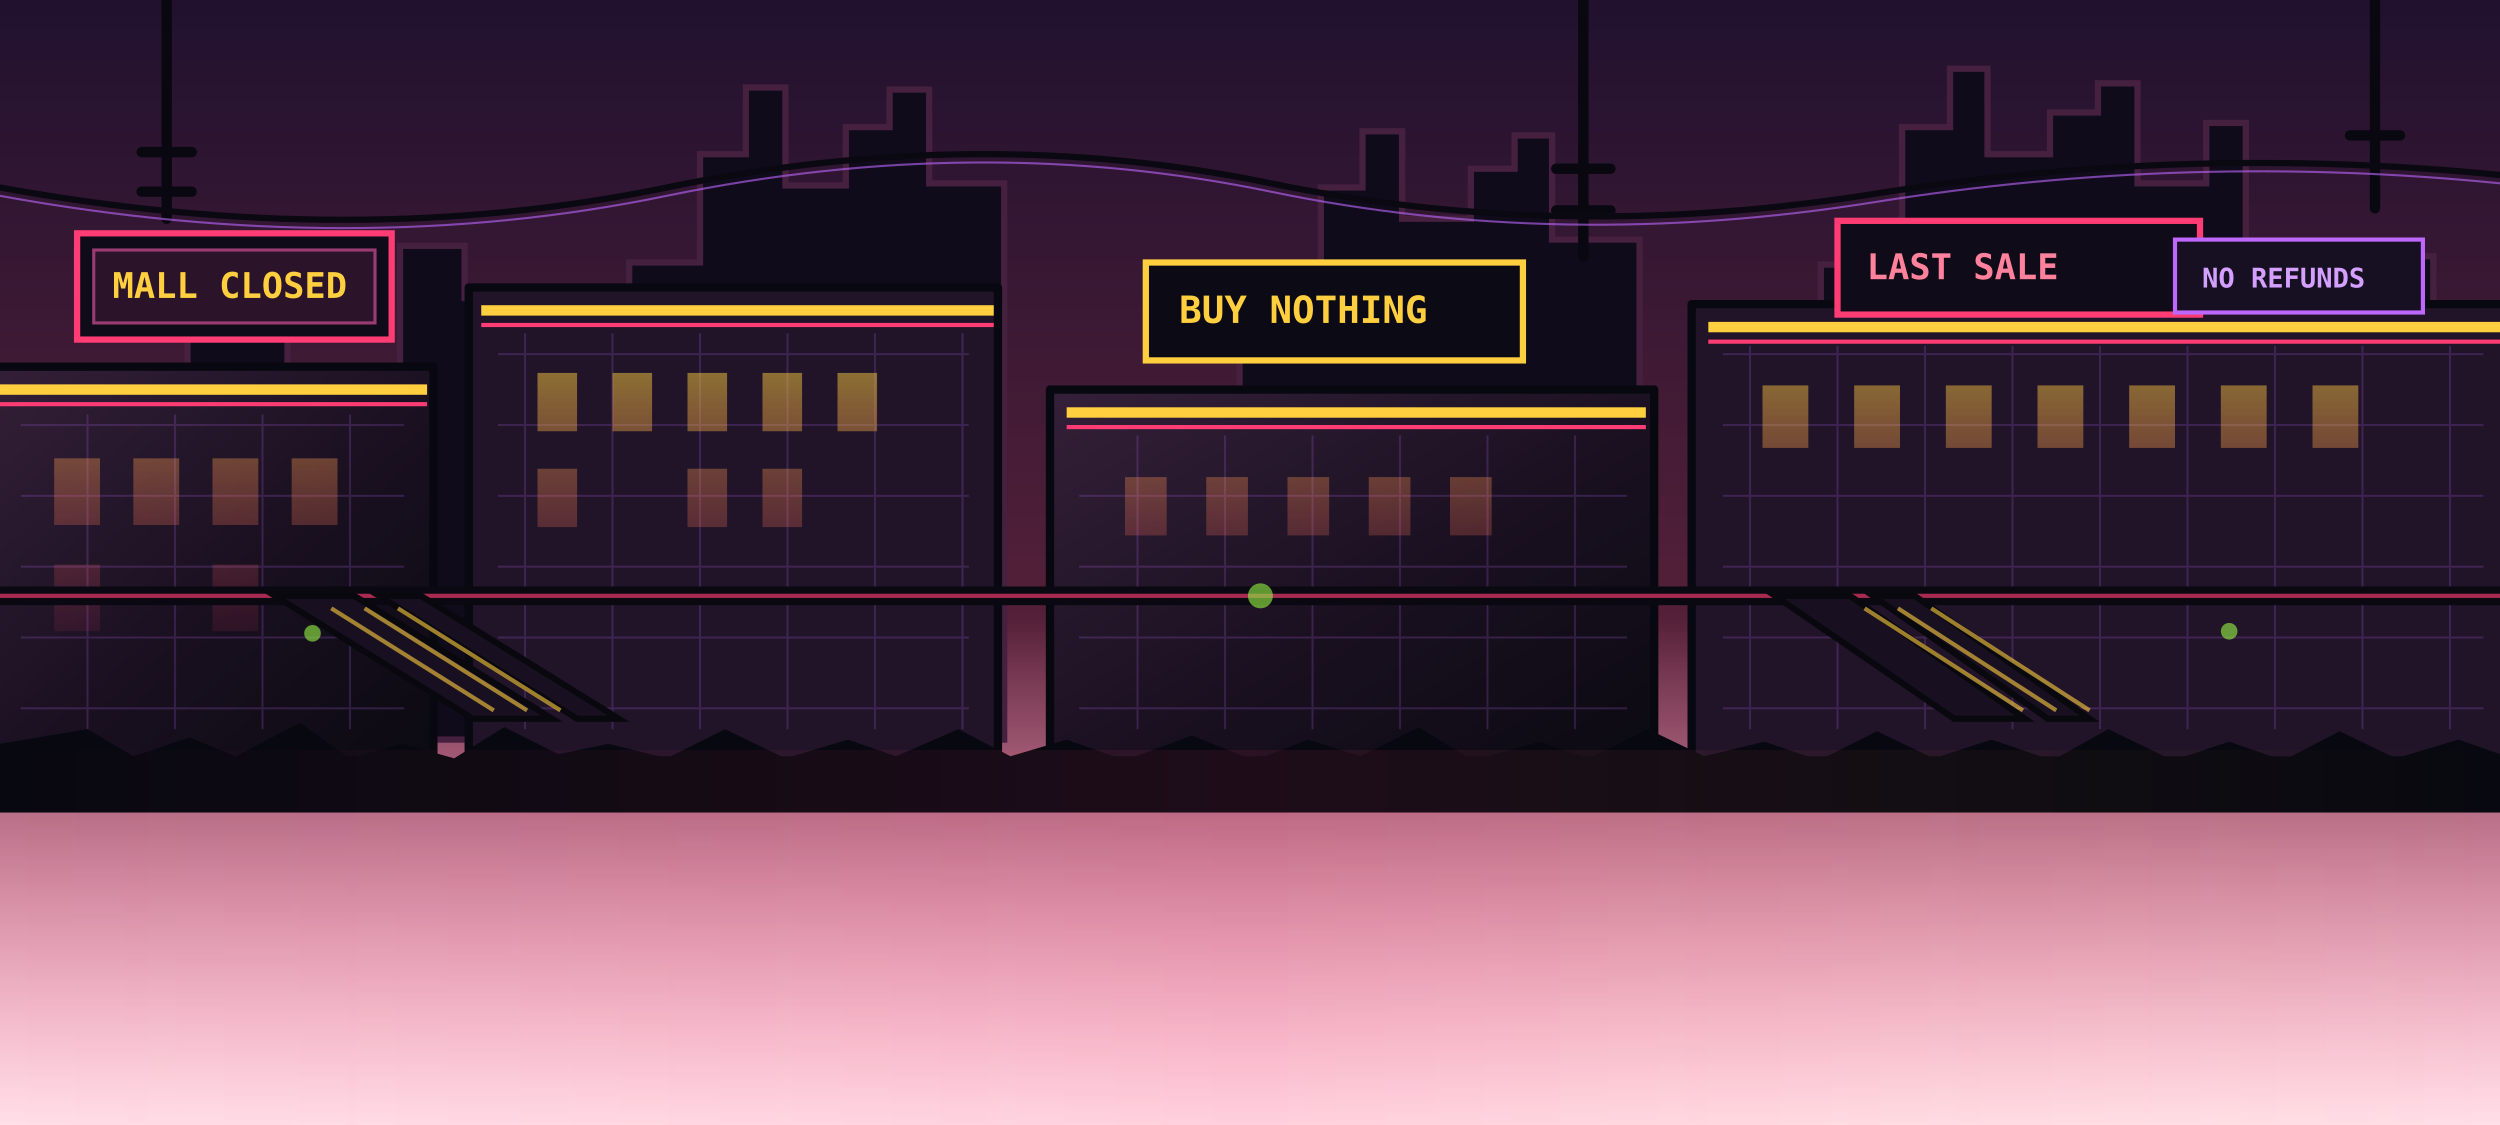
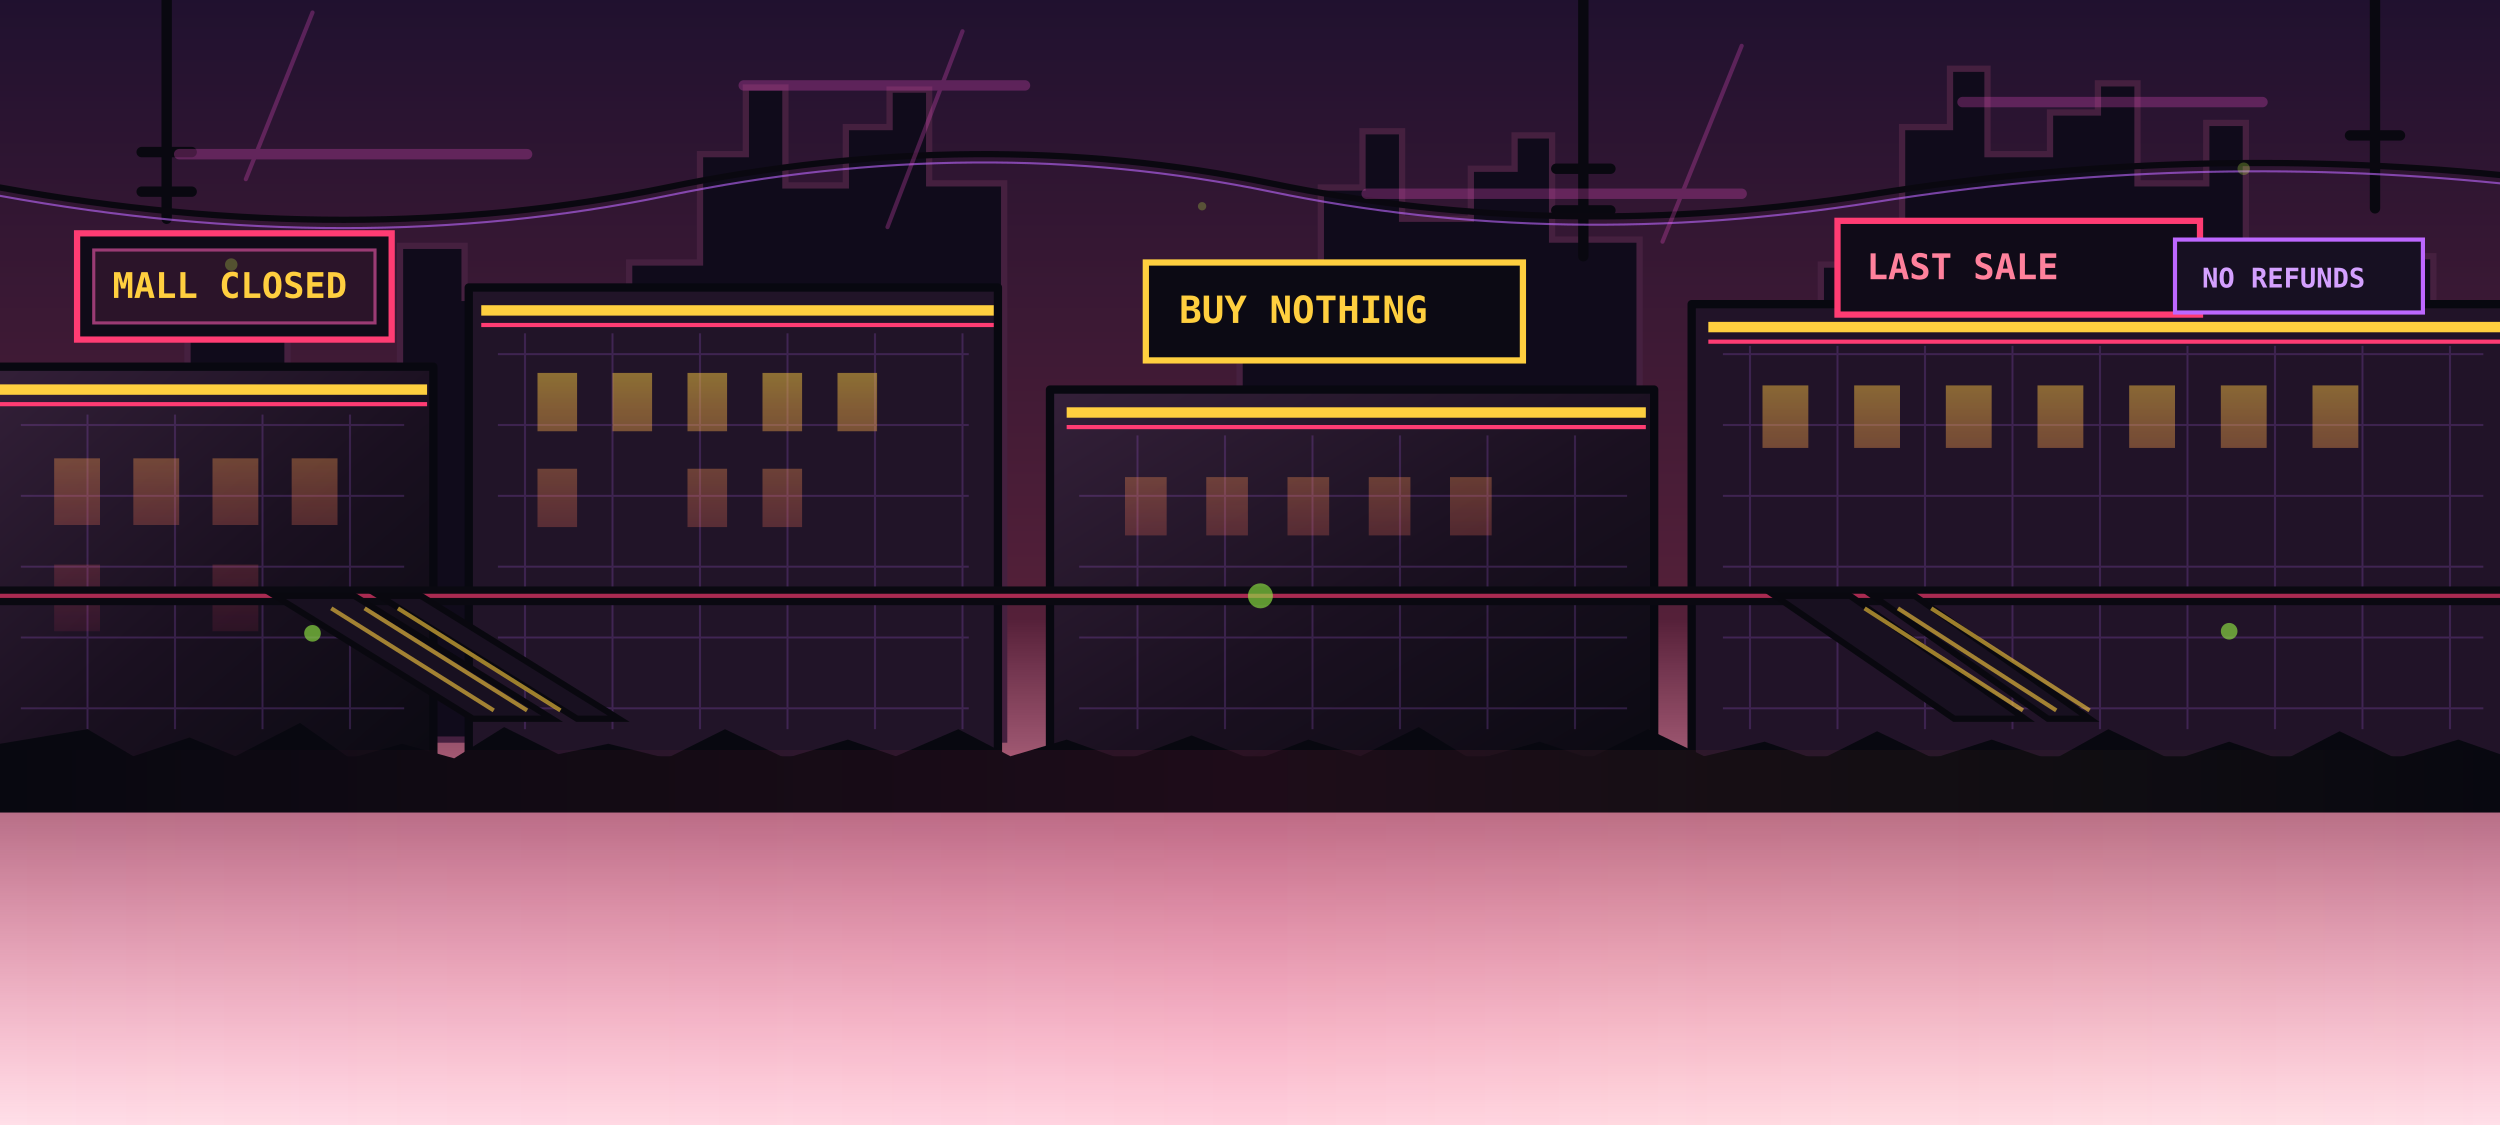
- <svg xmlns="http://www.w3.org/2000/svg" viewBox="0 0 1200 540">
+ <svg xmlns="http://www.w3.org/2000/svg" viewBox="0 0 1200 540" role="img" aria-labelledby="title desc">
  <defs>
    <linearGradient id="sky" x1="0" y1="0" x2="0" y2="1">
      <stop stop-color="#20112f" />
      <stop offset=".55" stop-color="#552039" />
      <stop offset="1" stop-color="#ff3c73" stop-opacity=".16" />
    </linearGradient>
    <linearGradient id="glass" x1="0" y1="0" x2="0" y2="1">
      <stop stop-color="#ffcf3f" stop-opacity=".65" />
      <stop offset="1" stop-color="#ff3c73" stop-opacity=".12" />
    </linearGradient>
    <linearGradient id="wall" x1="0" y1="0" x2="1" y2="1">
      <stop stop-color="#342039" />
      <stop offset=".55" stop-color="#1a1020" />
      <stop offset="1" stop-color="#0b0a12" />
    </linearGradient>
    <linearGradient id="haze" x1="0" y1="0" x2="1" y2="0">
      <stop stop-color="#ff3c73" stop-opacity="0" />
      <stop offset=".5" stop-color="#ff3c73" stop-opacity=".2" />
      <stop offset="1" stop-color="#ffcf3f" stop-opacity="0" />
    </linearGradient>
    <pattern id="tiles" width="42" height="34" patternUnits="userSpaceOnUse">
      <path d="M0 0h42v34H0z" fill="none" stroke="#bd67ff" stroke-width="1" opacity=".18" />
    </pattern>
  </defs>
  <rect width="1200" height="540" fill="url(#sky)" />
  <g fill="#100b1b" stroke="#45203f" stroke-width="3">
    <path d="M0 355V205h90v-45h48v30h54v-72h31v25h36v212z" />
    <path d="M255 355V171h47v-45h34v-52h22v-32h19v47h29v-28h21v-18h19v45h36v267z" />
    <path d="M520 355V215h75v-78h39v-47h20v-27h19v42h33v-24h21v-16h18v50h42v240z" />
    <path d="M814 355V167h60v-40h39v-66h23v-28h18v41h30v-20h23v-14h19v48h33v-29h19v64h90v232z" />
  </g>
  <g stroke="#080810" stroke-width="4" stroke-linejoin="round">
    <path d="M-10 365V176h218v189z" fill="url(#wall)" />
    <path d="M225 365V138h254v227z" fill="#211428" />
    <path d="M504 365V187h290v178z" fill="url(#wall)" />
    <path d="M812 365V146h398v219z" fill="#211328" />
  </g>
  <path d="M10 199h184v151H10zM239 160h226v190H239zM518 209h263v141H518zM827 166h365v184H827z" fill="url(#tiles)" />
  <g fill="url(#glass)" opacity=".75">
    <path d="M26 220h22v32H26zM64 220h22v32H64zM102 220h22v32h-22zM140 220h22v32h-22zM26 271h22v32H26zM102 271h22v32h-22zM258 179h19v28h-19zM294 179h19v28h-19zM330 179h19v28h-19zM366 179h19v28h-19zM402 179h19v28h-19zM258 225h19v28h-19zM330 225h19v28h-19zM366 225h19v28h-19zM540 229h20v28h-20zM579 229h20v28h-20zM618 229h20v28h-20zM657 229h20v28h-20zM696 229h20v28h-20zM846 185h22v30h-22zM890 185h22v30h-22zM934 185h22v30h-22zM978 185h22v30h-22zM1022 185h22v30h-22zM1066 185h22v30h-22zM1110 185h22v30h-22z" />
  </g>
  <g fill="none" stroke-width="5">
    <path d="M0 187h205M231 149h246M512 198h278M820 157h380" stroke="#ffcf3f" />
    <path d="M0 194h205M231 156h246M512 205h278M820 164h380" stroke="#ff3c73" stroke-width="2" />
  </g>
  <path d="M37 112h151v51H37z" fill="#100b18" stroke="#ff3c73" stroke-width="3" />
  <path d="M45 120h135v35H45z" fill="#2b1429" stroke="#9b3b74" stroke-width="1.5" />
  <text x="54" y="143" fill="#ffcf3f" font-family="monospace" font-size="17" font-weight="900">MALL CLOSED</text>
  <path d="M550 126h181v47H550z" fill="#0c0a14" stroke="#ffcf3f" stroke-width="3" />
  <text x="566" y="155" fill="#ffcf3f" font-family="monospace" font-size="18" font-weight="900">BUY NOTHING</text>
  <path d="M882 106h174v45H882z" fill="#100b18" stroke="#ff3c73" stroke-width="3" />
  <text x="896" y="134" fill="#ff819c" font-family="monospace" font-size="17" font-weight="900">LAST SALE</text>
  <path d="M1044 115h119v35h-119z" fill="#171022" stroke="#bd67ff" stroke-width="2" />
  <text x="1057" y="138" fill="#d4a0ff" font-family="monospace" font-size="13" font-weight="900">NO REFUNDS</text>
  <path d="M0 286h1200" stroke="#0a0911" stroke-width="9" />
  <path d="M0 286h1200" stroke="#ff3c73" stroke-width="2" opacity=".65" />
  <path d="M170 286 265 345h-38l-95-59zM202 286l95 59h-20l-95-59z" fill="#181020" stroke="#09080f" stroke-width="3" />
  <path d="M888 286 972 345h-34l-86-59zM919 286l84 59h-20l-84-59z" fill="#181020" stroke="#09080f" stroke-width="3" />
  <g stroke="#ffcf3f" stroke-width="2" opacity=".6">
    <path d="M159 292l78 49m-62-49 78 49m-62-49 78 49m626-49 76 49m-60-49 76 49m-60-49 76 49" />
  </g>
  <g fill="none" stroke-linecap="round">
    <path d="M80 0v105m-12-32h24m-24 19h24M760 0v123m-13-42h26m-26 20h26M1140 0v100m-12-35h24" stroke="#090810" stroke-width="5" />
    <path d="M0 90Q170 121 320 90T610 88T900 93T1200 84" stroke="#0a0810" stroke-width="3" />
    <path d="M0 94Q170 125 320 94T610 92T900 97T1200 88" stroke="#bd67ff" stroke-width="1" opacity=".6" />
  </g>
  <g fill="#8ee342" opacity=".65">
    <circle cx="150" cy="304" r="4" />
    <circle cx="605" cy="286" r="6" />
    <circle cx="1070" cy="303" r="4" />
  </g>
  <path d="M0 357 42 350 64 363 91 354 113 363 144 347 168 364 193 357 218 364 242 349 268 362 292 357 320 364 348 350 377 364 407 355 430 363 460 350 485 363 512 355 540 365 572 353 602 365 628 355 653 363 681 349 707 365 739 356 763 364 791 350 818 363 847 356 873 365 901 351 928 364 956 355 985 365 1012 350 1043 365 1070 356 1096 365 1123 351 1150 364 1180 355 1200 362V390H0Z" fill="#080810" />
  <rect y="360" width="1200" height="180" fill="url(#haze)" opacity=".45" />
+   <g id="cinematic-neon-finishing">
+     <g opacity=".25" stroke="#ff55d8" stroke-linecap="round">
+       <path d="M86 74h167m104-33h135m164 52h180m106-44h144" stroke-width="5" />
+       <path d="m150 6-32 80m344-71-36 94m410-87-38 94" stroke-width="2" />
+     </g>
+     <g opacity=".26" fill="#c6ff45">
+       <circle cx="111" cy="127" r="3" />
+       <circle cx="577" cy="99" r="2" />
+       <circle cx="1077" cy="81" r="3" />
+     </g>
+   </g>
</svg>
